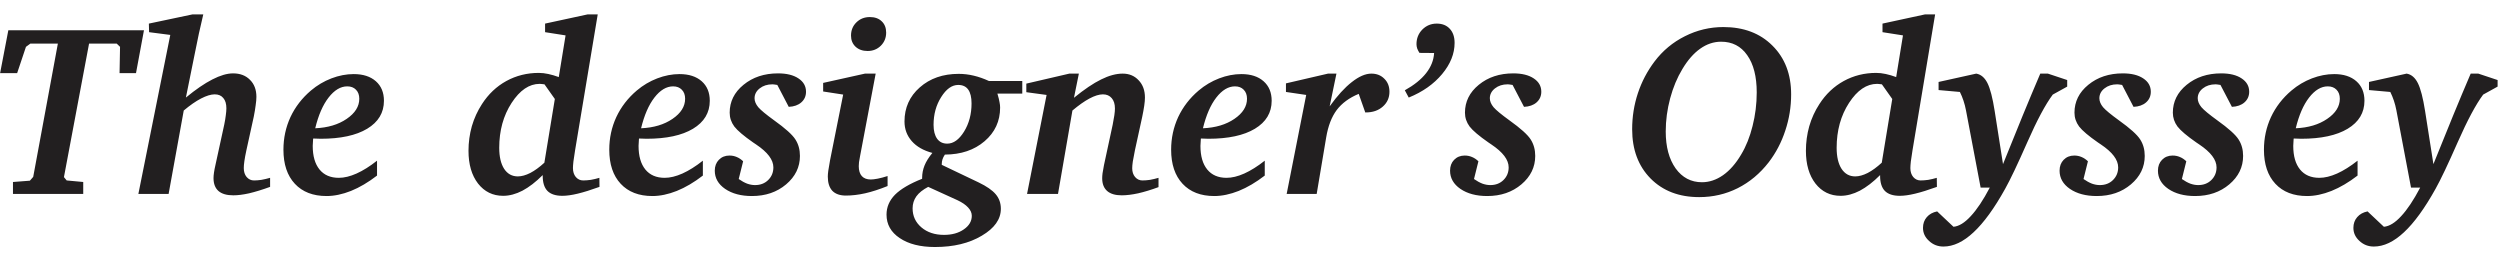
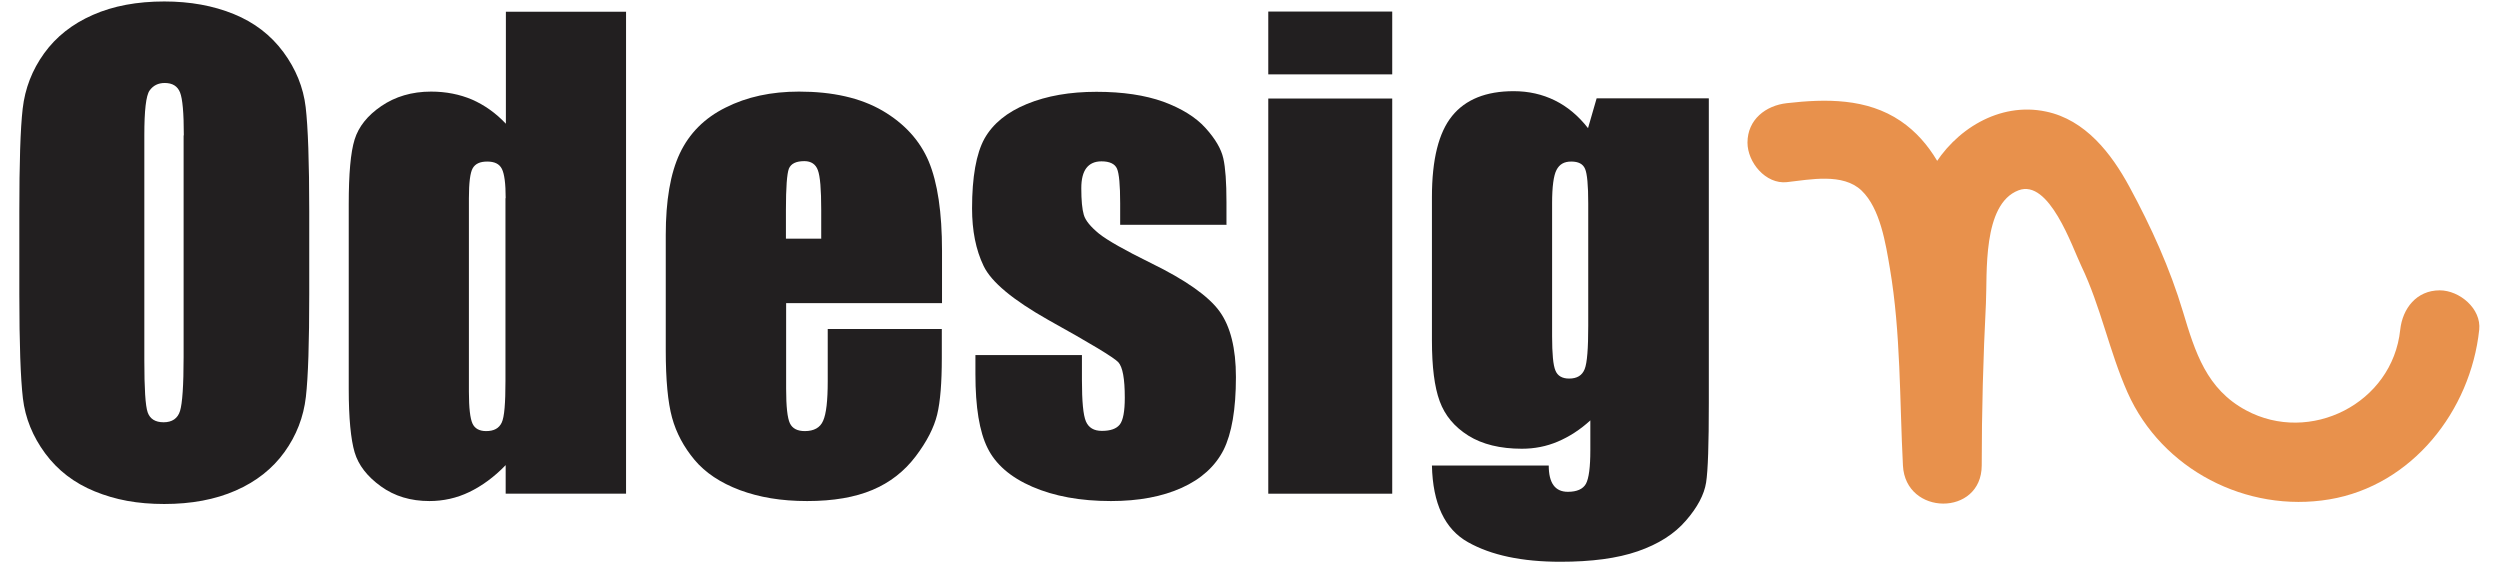
- <svg xmlns="http://www.w3.org/2000/svg" width="123" height="13" viewBox="0 0 123 13" fill="none">
-   <path d="M0.41 1.489H7.083L6.691 3.599H5.882L5.906 2.304L5.742 2.145H4.382L3.146 8.714L3.281 8.878L4.095 8.954V9.54H0.638V8.954L1.47 8.89L1.634 8.702L2.847 2.145H1.494L1.277 2.304L0.843 3.599H0.005L0.41 1.489ZM9.462 0.71H10.001C9.931 1.003 9.859 1.317 9.785 1.653C9.714 1.989 9.638 2.362 9.556 2.772L9.146 4.8C9.63 4.401 10.064 4.104 10.447 3.909C10.833 3.71 11.173 3.61 11.466 3.61C11.814 3.61 12.091 3.716 12.298 3.927C12.509 4.134 12.615 4.413 12.615 4.765C12.615 4.878 12.603 5.015 12.579 5.175C12.56 5.331 12.529 5.519 12.486 5.737L12.123 7.39C12.076 7.608 12.042 7.788 12.023 7.929C12.003 8.065 11.994 8.179 11.994 8.269C11.994 8.448 12.04 8.595 12.134 8.708C12.232 8.821 12.353 8.878 12.498 8.878C12.611 8.878 12.732 8.868 12.861 8.849C12.994 8.825 13.136 8.792 13.289 8.749V9.194C12.902 9.335 12.558 9.44 12.257 9.511C11.96 9.577 11.701 9.61 11.478 9.61C11.158 9.61 10.915 9.54 10.751 9.399C10.587 9.255 10.505 9.042 10.505 8.761C10.505 8.683 10.513 8.591 10.529 8.485C10.544 8.38 10.568 8.259 10.599 8.122L11.033 6.13C11.068 5.962 11.093 5.81 11.109 5.673C11.128 5.536 11.138 5.421 11.138 5.327C11.138 5.108 11.087 4.94 10.986 4.823C10.888 4.702 10.748 4.642 10.564 4.642C10.38 4.642 10.156 4.71 9.89 4.847C9.628 4.983 9.345 5.181 9.04 5.438L8.296 9.54H6.808L8.378 1.718L7.335 1.583L7.324 1.161L9.462 0.71ZM15.509 6.311C16.13 6.284 16.646 6.13 17.056 5.849C17.47 5.567 17.677 5.237 17.677 4.858C17.677 4.671 17.622 4.522 17.513 4.413C17.408 4.304 17.265 4.249 17.085 4.249C16.757 4.249 16.451 4.433 16.166 4.8C15.884 5.163 15.665 5.667 15.509 6.311ZM15.41 6.815C15.41 6.823 15.408 6.837 15.404 6.856C15.392 7.001 15.386 7.108 15.386 7.179C15.386 7.679 15.498 8.065 15.72 8.339C15.943 8.612 16.259 8.749 16.669 8.749C16.935 8.749 17.226 8.679 17.542 8.538C17.863 8.394 18.199 8.183 18.55 7.905V8.638C18.12 8.97 17.693 9.222 17.267 9.394C16.845 9.561 16.445 9.645 16.066 9.645C15.402 9.645 14.882 9.444 14.507 9.042C14.132 8.64 13.945 8.081 13.945 7.366C13.945 6.796 14.06 6.261 14.29 5.761C14.525 5.261 14.861 4.825 15.298 4.454C15.603 4.196 15.939 3.997 16.306 3.856C16.673 3.716 17.038 3.645 17.402 3.645C17.863 3.645 18.226 3.763 18.492 3.997C18.757 4.231 18.89 4.552 18.89 4.958C18.89 5.544 18.615 6.003 18.064 6.335C17.517 6.663 16.755 6.827 15.779 6.827C15.74 6.827 15.679 6.825 15.597 6.821C15.515 6.817 15.453 6.815 15.41 6.815ZM26.788 4.149C26.722 4.142 26.671 4.136 26.636 4.132C26.605 4.128 26.578 4.126 26.554 4.126C26.038 4.126 25.578 4.438 25.171 5.063C24.765 5.688 24.562 6.425 24.562 7.272C24.562 7.71 24.642 8.054 24.802 8.304C24.966 8.554 25.191 8.679 25.476 8.679C25.663 8.679 25.869 8.622 26.091 8.509C26.314 8.392 26.544 8.224 26.783 8.005L27.298 4.87L26.788 4.149ZM28.904 0.71H29.408L28.294 7.395C28.259 7.618 28.232 7.802 28.212 7.946C28.197 8.087 28.189 8.194 28.189 8.269C28.189 8.448 28.236 8.595 28.329 8.708C28.427 8.821 28.548 8.878 28.693 8.878C28.806 8.878 28.931 8.868 29.068 8.849C29.204 8.825 29.345 8.792 29.49 8.749L29.495 9.194C29.074 9.347 28.716 9.458 28.423 9.528C28.13 9.599 27.878 9.634 27.667 9.634C27.339 9.634 27.095 9.554 26.935 9.394C26.779 9.233 26.701 8.985 26.701 8.649V8.614C26.361 8.954 26.029 9.21 25.704 9.382C25.38 9.55 25.064 9.634 24.755 9.634C24.247 9.634 23.835 9.433 23.519 9.03C23.206 8.624 23.05 8.087 23.05 7.419C23.05 7.005 23.105 6.602 23.214 6.212C23.328 5.821 23.494 5.458 23.712 5.122C24.029 4.63 24.429 4.251 24.913 3.985C25.398 3.72 25.929 3.587 26.507 3.587C26.656 3.587 26.812 3.604 26.976 3.64C27.14 3.675 27.312 3.726 27.492 3.792L27.826 1.741L26.818 1.583V1.161L28.904 0.71ZM31.541 6.311C32.162 6.284 32.677 6.13 33.087 5.849C33.501 5.567 33.708 5.237 33.708 4.858C33.708 4.671 33.654 4.522 33.544 4.413C33.439 4.304 33.296 4.249 33.117 4.249C32.788 4.249 32.482 4.433 32.197 4.8C31.916 5.163 31.697 5.667 31.541 6.311ZM31.441 6.815C31.441 6.823 31.439 6.837 31.435 6.856C31.423 7.001 31.417 7.108 31.417 7.179C31.417 7.679 31.529 8.065 31.751 8.339C31.974 8.612 32.291 8.749 32.701 8.749C32.966 8.749 33.257 8.679 33.574 8.538C33.894 8.394 34.23 8.183 34.581 7.905V8.638C34.152 8.97 33.724 9.222 33.298 9.394C32.876 9.561 32.476 9.645 32.097 9.645C31.433 9.645 30.913 9.444 30.538 9.042C30.163 8.64 29.976 8.081 29.976 7.366C29.976 6.796 30.091 6.261 30.322 5.761C30.556 5.261 30.892 4.825 31.329 4.454C31.634 4.196 31.97 3.997 32.337 3.856C32.705 3.716 33.07 3.645 33.433 3.645C33.894 3.645 34.257 3.763 34.523 3.997C34.788 4.231 34.921 4.552 34.921 4.958C34.921 5.544 34.646 6.003 34.095 6.335C33.548 6.663 32.787 6.827 31.81 6.827C31.771 6.827 31.71 6.825 31.628 6.821C31.546 6.817 31.484 6.815 31.441 6.815ZM36.562 7.935L36.345 8.808C36.49 8.909 36.628 8.985 36.761 9.036C36.894 9.083 37.023 9.106 37.148 9.106C37.41 9.106 37.624 9.024 37.792 8.86C37.964 8.692 38.05 8.483 38.05 8.233C38.05 7.862 37.767 7.487 37.201 7.108C37.138 7.065 37.089 7.032 37.054 7.009C36.593 6.688 36.285 6.427 36.128 6.224C35.976 6.017 35.9 5.79 35.9 5.544C35.9 5.001 36.126 4.544 36.58 4.173C37.037 3.798 37.603 3.61 38.279 3.61C38.701 3.61 39.035 3.692 39.281 3.856C39.531 4.02 39.656 4.239 39.656 4.513C39.656 4.727 39.578 4.903 39.421 5.04C39.269 5.173 39.064 5.245 38.806 5.257L38.244 4.179C38.173 4.167 38.12 4.159 38.085 4.155C38.054 4.151 38.027 4.149 38.003 4.149C37.753 4.149 37.544 4.216 37.376 4.349C37.208 4.481 37.124 4.644 37.124 4.835C37.124 4.979 37.185 5.126 37.306 5.274C37.431 5.419 37.691 5.634 38.085 5.919C38.636 6.313 38.986 6.628 39.134 6.862C39.283 7.093 39.357 7.362 39.357 7.671C39.357 8.222 39.13 8.688 38.677 9.071C38.224 9.454 37.663 9.645 36.995 9.645C36.46 9.645 36.021 9.528 35.677 9.294C35.337 9.06 35.167 8.761 35.167 8.397C35.167 8.179 35.234 8.001 35.367 7.864C35.503 7.724 35.677 7.653 35.888 7.653C36.017 7.653 36.136 7.677 36.245 7.724C36.359 7.77 36.464 7.841 36.562 7.935ZM42.556 3.622H43.083L42.316 7.677C42.292 7.802 42.275 7.903 42.263 7.981C42.255 8.06 42.251 8.124 42.251 8.175C42.251 8.39 42.302 8.554 42.404 8.667C42.505 8.776 42.652 8.831 42.843 8.831C42.929 8.831 43.042 8.817 43.183 8.79C43.324 8.763 43.486 8.72 43.669 8.661V9.153C43.263 9.317 42.894 9.436 42.562 9.511C42.23 9.585 41.916 9.622 41.619 9.622C41.326 9.622 41.103 9.544 40.951 9.388C40.802 9.227 40.728 8.995 40.728 8.69C40.728 8.612 40.736 8.517 40.751 8.403C40.767 8.286 40.796 8.112 40.839 7.882L41.484 4.653L40.499 4.501V4.079L42.556 3.622ZM42.796 0.839C43.042 0.839 43.238 0.909 43.382 1.05C43.527 1.186 43.599 1.372 43.599 1.606C43.599 1.86 43.511 2.075 43.335 2.251C43.16 2.423 42.943 2.509 42.685 2.509C42.443 2.509 42.245 2.438 42.093 2.298C41.945 2.157 41.87 1.976 41.87 1.753C41.87 1.491 41.958 1.274 42.134 1.102C42.31 0.927 42.531 0.839 42.796 0.839ZM45.667 9.194C45.406 9.331 45.212 9.485 45.087 9.657C44.962 9.833 44.9 10.03 44.9 10.249C44.9 10.628 45.044 10.94 45.333 11.187C45.623 11.433 45.994 11.556 46.447 11.556C46.837 11.556 47.162 11.466 47.419 11.286C47.681 11.106 47.812 10.884 47.812 10.618C47.812 10.474 47.751 10.337 47.63 10.208C47.513 10.079 47.339 9.96 47.109 9.851L45.667 9.194ZM47.8 5.087C47.8 4.786 47.745 4.56 47.636 4.407C47.527 4.255 47.363 4.179 47.144 4.179C46.835 4.179 46.556 4.378 46.306 4.776C46.056 5.171 45.931 5.626 45.931 6.142C45.931 6.435 45.99 6.663 46.107 6.827C46.224 6.987 46.39 7.067 46.605 7.067C46.91 7.067 47.185 6.87 47.431 6.476C47.677 6.077 47.8 5.614 47.8 5.087ZM48.656 3.985H50.296V4.606H49.072C49.126 4.786 49.162 4.927 49.177 5.028C49.197 5.126 49.206 5.214 49.206 5.292C49.206 5.96 48.951 6.513 48.439 6.95C47.931 7.384 47.281 7.602 46.488 7.606C46.433 7.688 46.394 7.767 46.37 7.841C46.347 7.915 46.335 7.989 46.335 8.063V8.11L48.152 8.977C48.542 9.165 48.822 9.358 48.99 9.558C49.158 9.757 49.242 9.995 49.242 10.272C49.242 10.788 48.929 11.229 48.304 11.597C47.683 11.968 46.916 12.153 46.001 12.153C45.279 12.153 44.701 12.007 44.267 11.714C43.833 11.425 43.617 11.04 43.617 10.559C43.617 10.192 43.755 9.866 44.033 9.581C44.314 9.3 44.759 9.038 45.369 8.796V8.749C45.369 8.542 45.408 8.341 45.486 8.145C45.564 7.95 45.693 7.743 45.873 7.524C45.435 7.407 45.097 7.214 44.859 6.944C44.62 6.671 44.501 6.349 44.501 5.977C44.501 5.302 44.751 4.743 45.251 4.302C45.755 3.856 46.394 3.634 47.167 3.634C47.413 3.634 47.66 3.663 47.906 3.722C48.152 3.78 48.402 3.868 48.656 3.985ZM52.611 3.622H53.08L52.839 4.811C53.347 4.397 53.792 4.097 54.175 3.909C54.558 3.718 54.912 3.622 55.236 3.622C55.556 3.622 55.818 3.731 56.021 3.95C56.228 4.165 56.331 4.448 56.331 4.8C56.331 4.909 56.32 5.044 56.296 5.204C56.273 5.36 56.24 5.542 56.197 5.749L55.839 7.39C55.792 7.62 55.757 7.806 55.734 7.946C55.714 8.083 55.705 8.194 55.705 8.28C55.705 8.452 55.751 8.595 55.845 8.708C55.943 8.821 56.064 8.878 56.208 8.878C56.326 8.878 56.449 8.868 56.578 8.849C56.71 8.825 56.851 8.792 56.999 8.749V9.206C56.64 9.339 56.306 9.44 55.998 9.511C55.693 9.577 55.423 9.61 55.189 9.61C54.876 9.61 54.638 9.54 54.474 9.399C54.31 9.255 54.228 9.046 54.228 8.772C54.228 8.698 54.234 8.616 54.245 8.526C54.257 8.433 54.281 8.298 54.316 8.122L54.744 6.136C54.779 5.96 54.806 5.806 54.826 5.673C54.845 5.54 54.855 5.429 54.855 5.339C54.855 5.12 54.802 4.95 54.697 4.829C54.591 4.704 54.447 4.642 54.263 4.642C54.08 4.642 53.859 4.71 53.601 4.847C53.347 4.983 53.068 5.181 52.763 5.438L52.054 9.54H50.531L51.492 4.671L50.495 4.536V4.114L52.611 3.622ZM59.185 6.311C59.806 6.284 60.322 6.13 60.732 5.849C61.146 5.567 61.353 5.237 61.353 4.858C61.353 4.671 61.298 4.522 61.189 4.413C61.083 4.304 60.941 4.249 60.761 4.249C60.433 4.249 60.126 4.433 59.841 4.8C59.56 5.163 59.341 5.667 59.185 6.311ZM59.085 6.815C59.085 6.823 59.083 6.837 59.08 6.856C59.068 7.001 59.062 7.108 59.062 7.179C59.062 7.679 59.173 8.065 59.396 8.339C59.619 8.612 59.935 8.749 60.345 8.749C60.611 8.749 60.902 8.679 61.218 8.538C61.538 8.394 61.874 8.183 62.226 7.905V8.638C61.796 8.97 61.369 9.222 60.943 9.394C60.521 9.561 60.12 9.645 59.742 9.645C59.078 9.645 58.558 9.444 58.183 9.042C57.808 8.64 57.62 8.081 57.62 7.366C57.62 6.796 57.736 6.261 57.966 5.761C58.201 5.261 58.537 4.825 58.974 4.454C59.279 4.196 59.615 3.997 59.982 3.856C60.349 3.716 60.714 3.645 61.078 3.645C61.538 3.645 61.902 3.763 62.167 3.997C62.433 4.231 62.566 4.552 62.566 4.958C62.566 5.544 62.291 6.003 61.74 6.335C61.193 6.663 60.431 6.827 59.455 6.827C59.416 6.827 59.355 6.825 59.273 6.821C59.191 6.817 59.128 6.815 59.085 6.815ZM65.337 3.622H65.753L65.419 5.233C65.794 4.71 66.158 4.311 66.509 4.038C66.861 3.761 67.181 3.622 67.47 3.622C67.732 3.622 67.945 3.706 68.109 3.874C68.277 4.038 68.361 4.251 68.361 4.513C68.361 4.81 68.251 5.054 68.033 5.245C67.818 5.436 67.538 5.532 67.195 5.532H67.171L66.849 4.618C66.38 4.813 66.019 5.079 65.765 5.415C65.515 5.751 65.343 6.198 65.249 6.757L64.781 9.54H63.304L64.265 4.671L63.269 4.524V4.102L65.337 3.622ZM69.31 4.8L69.117 4.442C69.574 4.188 69.923 3.907 70.165 3.599C70.408 3.29 70.538 2.96 70.558 2.608L69.837 2.602C69.79 2.528 69.753 2.456 69.726 2.386C69.703 2.311 69.691 2.241 69.691 2.175C69.691 1.89 69.787 1.649 69.978 1.454C70.173 1.259 70.41 1.161 70.687 1.161C70.96 1.161 71.175 1.247 71.332 1.419C71.488 1.587 71.566 1.817 71.566 2.11C71.566 2.642 71.361 3.153 70.951 3.645C70.54 4.138 69.994 4.522 69.31 4.8ZM72.738 7.935L72.521 8.808C72.665 8.909 72.804 8.985 72.937 9.036C73.07 9.083 73.199 9.106 73.324 9.106C73.585 9.106 73.8 9.024 73.968 8.86C74.14 8.692 74.226 8.483 74.226 8.233C74.226 7.862 73.943 7.487 73.376 7.108C73.314 7.065 73.265 7.032 73.23 7.009C72.769 6.688 72.46 6.427 72.304 6.224C72.152 6.017 72.076 5.79 72.076 5.544C72.076 5.001 72.302 4.544 72.755 4.173C73.212 3.798 73.779 3.61 74.454 3.61C74.876 3.61 75.21 3.692 75.457 3.856C75.707 4.02 75.832 4.239 75.832 4.513C75.832 4.727 75.753 4.903 75.597 5.04C75.445 5.173 75.24 5.245 74.982 5.257L74.419 4.179C74.349 4.167 74.296 4.159 74.261 4.155C74.23 4.151 74.203 4.149 74.179 4.149C73.929 4.149 73.72 4.216 73.552 4.349C73.384 4.481 73.3 4.644 73.3 4.835C73.3 4.979 73.361 5.126 73.482 5.274C73.607 5.419 73.867 5.634 74.261 5.919C74.812 6.313 75.162 6.628 75.31 6.862C75.458 7.093 75.533 7.362 75.533 7.671C75.533 8.222 75.306 8.688 74.853 9.071C74.4 9.454 73.839 9.645 73.171 9.645C72.636 9.645 72.197 9.528 71.853 9.294C71.513 9.06 71.343 8.761 71.343 8.397C71.343 8.179 71.41 8.001 71.542 7.864C71.679 7.724 71.853 7.653 72.064 7.653C72.193 7.653 72.312 7.677 72.421 7.724C72.535 7.77 72.64 7.841 72.738 7.935ZM86.431 4.548C86.431 3.767 86.275 3.155 85.962 2.714C85.654 2.272 85.226 2.052 84.679 2.052C84.316 2.052 83.972 2.167 83.648 2.397C83.328 2.624 83.037 2.956 82.775 3.394C82.517 3.819 82.316 4.302 82.171 4.841C82.027 5.38 81.954 5.923 81.954 6.47C81.954 7.224 82.117 7.829 82.441 8.286C82.769 8.739 83.201 8.966 83.736 8.966C84.095 8.966 84.441 8.851 84.773 8.62C85.105 8.386 85.402 8.048 85.663 7.606C85.906 7.204 86.093 6.735 86.226 6.2C86.363 5.661 86.431 5.11 86.431 4.548ZM84.79 1.331C85.79 1.331 86.595 1.636 87.204 2.245C87.818 2.854 88.124 3.653 88.124 4.642C88.124 5.255 88.029 5.849 87.837 6.423C87.65 6.997 87.378 7.517 87.023 7.981C86.593 8.536 86.083 8.962 85.494 9.259C84.908 9.552 84.277 9.698 83.601 9.698C82.613 9.698 81.816 9.394 81.21 8.784C80.605 8.171 80.302 7.362 80.302 6.358C80.302 5.745 80.396 5.155 80.583 4.589C80.771 4.022 81.044 3.501 81.404 3.024C81.806 2.493 82.304 2.079 82.898 1.782C83.496 1.481 84.126 1.331 84.79 1.331ZM92.589 4.149C92.523 4.142 92.472 4.136 92.437 4.132C92.406 4.128 92.378 4.126 92.355 4.126C91.839 4.126 91.378 4.438 90.972 5.063C90.566 5.688 90.363 6.425 90.363 7.272C90.363 7.71 90.443 8.054 90.603 8.304C90.767 8.554 90.992 8.679 91.277 8.679C91.464 8.679 91.669 8.622 91.892 8.509C92.115 8.392 92.345 8.224 92.583 8.005L93.099 4.87L92.589 4.149ZM94.704 0.71H95.208L94.095 7.395C94.06 7.618 94.033 7.802 94.013 7.946C93.998 8.087 93.99 8.194 93.99 8.269C93.99 8.448 94.037 8.595 94.13 8.708C94.228 8.821 94.349 8.878 94.494 8.878C94.607 8.878 94.732 8.868 94.869 8.849C95.005 8.825 95.146 8.792 95.29 8.749L95.296 9.194C94.874 9.347 94.517 9.458 94.224 9.528C93.931 9.599 93.679 9.634 93.468 9.634C93.14 9.634 92.896 9.554 92.736 9.394C92.579 9.233 92.501 8.985 92.501 8.649V8.614C92.162 8.954 91.829 9.21 91.505 9.382C91.181 9.55 90.865 9.634 90.556 9.634C90.048 9.634 89.636 9.433 89.32 9.03C89.007 8.624 88.851 8.087 88.851 7.419C88.851 7.005 88.906 6.602 89.015 6.212C89.128 5.821 89.294 5.458 89.513 5.122C89.829 4.63 90.23 4.251 90.714 3.985C91.199 3.72 91.73 3.587 92.308 3.587C92.457 3.587 92.613 3.604 92.777 3.64C92.941 3.675 93.113 3.726 93.292 3.792L93.626 1.741L92.619 1.583V1.161L94.704 0.71ZM97.23 3.622C97.46 3.661 97.644 3.815 97.781 4.085C97.917 4.354 98.037 4.813 98.138 5.462L98.548 8.075C98.904 7.185 99.226 6.39 99.515 5.69C99.804 4.987 100.093 4.298 100.382 3.622H100.757L101.706 3.938V4.261L100.997 4.653C100.638 5.134 100.22 5.915 99.744 6.997C99.267 8.079 98.904 8.843 98.654 9.288C98.123 10.245 97.605 10.958 97.101 11.427C96.601 11.896 96.107 12.13 95.619 12.13C95.341 12.13 95.105 12.038 94.91 11.854C94.71 11.675 94.611 11.46 94.611 11.21C94.611 11.003 94.673 10.827 94.798 10.683C94.923 10.538 95.093 10.444 95.308 10.401L96.111 11.157C96.38 11.134 96.663 10.96 96.96 10.636C97.261 10.315 97.574 9.847 97.898 9.229H97.447L96.726 5.427C96.695 5.263 96.654 5.104 96.603 4.952C96.552 4.8 96.494 4.657 96.427 4.524L95.378 4.431V4.032L97.23 3.622ZM102.726 7.935L102.509 8.808C102.654 8.909 102.792 8.985 102.925 9.036C103.058 9.083 103.187 9.106 103.312 9.106C103.574 9.106 103.789 9.024 103.956 8.86C104.128 8.692 104.214 8.483 104.214 8.233C104.214 7.862 103.931 7.487 103.365 7.108C103.302 7.065 103.253 7.032 103.218 7.009C102.757 6.688 102.449 6.427 102.292 6.224C102.14 6.017 102.064 5.79 102.064 5.544C102.064 5.001 102.29 4.544 102.744 4.173C103.201 3.798 103.767 3.61 104.443 3.61C104.865 3.61 105.199 3.692 105.445 3.856C105.695 4.02 105.82 4.239 105.82 4.513C105.82 4.727 105.742 4.903 105.585 5.04C105.433 5.173 105.228 5.245 104.97 5.257L104.408 4.179C104.337 4.167 104.285 4.159 104.249 4.155C104.218 4.151 104.191 4.149 104.167 4.149C103.917 4.149 103.708 4.216 103.54 4.349C103.372 4.481 103.289 4.644 103.289 4.835C103.289 4.979 103.349 5.126 103.47 5.274C103.595 5.419 103.855 5.634 104.249 5.919C104.8 6.313 105.15 6.628 105.298 6.862C105.447 7.093 105.521 7.362 105.521 7.671C105.521 8.222 105.294 8.688 104.841 9.071C104.388 9.454 103.828 9.645 103.16 9.645C102.624 9.645 102.185 9.528 101.841 9.294C101.501 9.06 101.331 8.761 101.331 8.397C101.331 8.179 101.398 8.001 101.531 7.864C101.667 7.724 101.841 7.653 102.052 7.653C102.181 7.653 102.3 7.677 102.41 7.724C102.523 7.77 102.628 7.841 102.726 7.935ZM107.566 7.935L107.349 8.808C107.494 8.909 107.632 8.985 107.765 9.036C107.898 9.083 108.027 9.106 108.152 9.106C108.414 9.106 108.628 9.024 108.796 8.86C108.968 8.692 109.054 8.483 109.054 8.233C109.054 7.862 108.771 7.487 108.205 7.108C108.142 7.065 108.093 7.032 108.058 7.009C107.597 6.688 107.289 6.427 107.132 6.224C106.98 6.017 106.904 5.79 106.904 5.544C106.904 5.001 107.13 4.544 107.583 4.173C108.04 3.798 108.607 3.61 109.283 3.61C109.705 3.61 110.039 3.692 110.285 3.856C110.535 4.02 110.66 4.239 110.66 4.513C110.66 4.727 110.581 4.903 110.425 5.04C110.273 5.173 110.068 5.245 109.81 5.257L109.247 4.179C109.177 4.167 109.124 4.159 109.089 4.155C109.058 4.151 109.031 4.149 109.007 4.149C108.757 4.149 108.548 4.216 108.38 4.349C108.212 4.481 108.128 4.644 108.128 4.835C108.128 4.979 108.189 5.126 108.31 5.274C108.435 5.419 108.695 5.634 109.089 5.919C109.64 6.313 109.99 6.628 110.138 6.862C110.287 7.093 110.361 7.362 110.361 7.671C110.361 8.222 110.134 8.688 109.681 9.071C109.228 9.454 108.667 9.645 107.999 9.645C107.464 9.645 107.025 9.528 106.681 9.294C106.341 9.06 106.171 8.761 106.171 8.397C106.171 8.179 106.238 8.001 106.371 7.864C106.507 7.724 106.681 7.653 106.892 7.653C107.021 7.653 107.14 7.677 107.249 7.724C107.363 7.77 107.468 7.841 107.566 7.935ZM112.951 6.311C113.572 6.284 114.087 6.13 114.497 5.849C114.912 5.567 115.119 5.237 115.119 4.858C115.119 4.671 115.064 4.522 114.955 4.413C114.849 4.304 114.706 4.249 114.527 4.249C114.199 4.249 113.892 4.433 113.607 4.8C113.326 5.163 113.107 5.667 112.951 6.311ZM112.851 6.815C112.851 6.823 112.849 6.837 112.845 6.856C112.833 7.001 112.828 7.108 112.828 7.179C112.828 7.679 112.939 8.065 113.162 8.339C113.384 8.612 113.701 8.749 114.111 8.749C114.376 8.749 114.667 8.679 114.984 8.538C115.304 8.394 115.64 8.183 115.992 7.905V8.638C115.562 8.97 115.134 9.222 114.708 9.394C114.287 9.561 113.886 9.645 113.507 9.645C112.843 9.645 112.324 9.444 111.949 9.042C111.574 8.64 111.386 8.081 111.386 7.366C111.386 6.796 111.501 6.261 111.732 5.761C111.966 5.261 112.302 4.825 112.74 4.454C113.044 4.196 113.38 3.997 113.747 3.856C114.115 3.716 114.48 3.645 114.843 3.645C115.304 3.645 115.667 3.763 115.933 3.997C116.199 4.231 116.331 4.552 116.331 4.958C116.331 5.544 116.056 6.003 115.505 6.335C114.958 6.663 114.197 6.827 113.22 6.827C113.181 6.827 113.121 6.825 113.039 6.821C112.956 6.817 112.894 6.815 112.851 6.815ZM118.406 3.622C118.636 3.661 118.82 3.815 118.956 4.085C119.093 4.354 119.212 4.813 119.314 5.462L119.724 8.075C120.08 7.185 120.402 6.39 120.691 5.69C120.98 4.987 121.269 4.298 121.558 3.622H121.933L122.882 3.938V4.261L122.173 4.653C121.814 5.134 121.396 5.915 120.919 6.997C120.443 8.079 120.08 8.843 119.83 9.288C119.298 10.245 118.781 10.958 118.277 11.427C117.777 11.896 117.283 12.13 116.794 12.13C116.517 12.13 116.281 12.038 116.085 11.854C115.886 11.675 115.787 11.46 115.787 11.21C115.787 11.003 115.849 10.827 115.974 10.683C116.099 10.538 116.269 10.444 116.484 10.401L117.287 11.157C117.556 11.134 117.839 10.96 118.136 10.636C118.437 10.315 118.749 9.847 119.074 9.229H118.622L117.902 5.427C117.871 5.263 117.83 5.104 117.779 4.952C117.728 4.8 117.669 4.657 117.603 4.524L116.554 4.431V4.032L118.406 3.622Z" fill="#221F20" />
+ <svg xmlns="http://www.w3.org/2000/svg" width="119" height="27" viewBox="0 0 119 27" fill="none">
+   <path d="M14.72 13.99C14.72 16.3 14.67 17.93 14.56 18.89C14.45 19.85 14.11 20.73 13.54 21.52C12.97 22.31 12.2 22.92 11.22 23.35C10.24 23.78 9.11 23.99 7.82 23.99C6.53 23.99 5.49 23.79 4.51 23.39C3.53 22.99 2.75 22.39 2.15 21.58C1.56 20.78 1.2 19.9 1.09 18.96C0.98 18.02 0.92 16.36 0.92 14V10.07C0.92 7.76 0.97 6.13 1.08 5.17C1.19 4.21 1.53 3.33 2.1 2.54C2.67 1.75 3.44 1.14 4.42 0.71C5.39 0.28 6.53 0.07 7.82 0.07C9.05 0.07 10.15 0.27 11.13 0.67C12.11 1.07 12.89 1.67 13.49 2.48C14.08 3.28 14.44 4.16 14.55 5.1C14.66 6.04 14.72 7.7 14.72 10.06V13.99ZM8.75 6.45C8.75 5.38 8.69 4.7 8.57 4.4C8.45 4.1 8.21 3.95 7.84 3.95C7.53 3.95 7.29 4.07 7.12 4.31C6.95 4.55 6.87 5.26 6.87 6.44V17.16C6.87 18.49 6.92 19.32 7.03 19.63C7.14 19.94 7.39 20.1 7.79 20.1C8.19 20.1 8.46 19.92 8.57 19.56C8.68 19.2 8.74 18.35 8.74 16.99V6.44L8.75 6.45Z" fill="#221F20" />
+   <path d="M29.8 0.55V23.5H24.07V22.14C23.52 22.71 22.94 23.13 22.34 23.42C21.74 23.71 21.1 23.85 20.44 23.85C19.55 23.85 18.78 23.62 18.13 23.15C17.48 22.68 17.06 22.14 16.88 21.53C16.7 20.92 16.6 19.91 16.6 18.52V9.72C16.6 8.27 16.69 7.25 16.88 6.64C17.07 6.03 17.49 5.5 18.15 5.05C18.81 4.6 19.6 4.36 20.52 4.36C21.23 4.36 21.88 4.49 22.47 4.74C23.06 5 23.6 5.38 24.08 5.89V0.56H29.81L29.8 0.55ZM24.07 9.43C24.07 8.74 24.01 8.28 23.89 8.04C23.77 7.8 23.54 7.69 23.19 7.69C22.84 7.69 22.62 7.8 22.5 8.01C22.38 8.22 22.32 8.7 22.32 9.44V18.65C22.32 19.42 22.38 19.92 22.49 20.16C22.6 20.4 22.82 20.52 23.14 20.52C23.51 20.52 23.75 20.39 23.88 20.12C24.01 19.85 24.06 19.19 24.06 18.14V9.44L24.07 9.43Z" fill="#221F20" />
+   <path d="M44.83 14.43H37.42V18.5C37.42 19.35 37.48 19.9 37.6 20.15C37.72 20.4 37.96 20.52 38.31 20.52C38.74 20.52 39.04 20.36 39.18 20.03C39.33 19.7 39.4 19.07 39.4 18.14V15.66H44.83V17.05C44.83 18.21 44.76 19.11 44.61 19.73C44.46 20.35 44.12 21.02 43.58 21.73C43.04 22.44 42.36 22.97 41.53 23.32C40.7 23.67 39.67 23.85 38.42 23.85C37.17 23.85 36.14 23.67 35.22 23.33C34.29 22.98 33.57 22.5 33.06 21.89C32.55 21.28 32.19 20.61 31.99 19.88C31.79 19.15 31.69 18.08 31.69 16.68V11.19C31.69 9.55 31.91 8.25 32.36 7.3C32.81 6.35 33.53 5.62 34.54 5.12C35.55 4.61 36.71 4.36 38.03 4.36C39.64 4.36 40.96 4.66 42.01 5.27C43.05 5.88 43.79 6.69 44.21 7.69C44.63 8.7 44.84 10.11 44.84 11.94V14.43H44.83ZM39.09 11.37V9.99C39.09 9.02 39.04 8.39 38.93 8.1C38.83 7.82 38.61 7.67 38.29 7.67C37.89 7.67 37.65 7.79 37.55 8.03C37.46 8.27 37.41 8.92 37.41 9.98V11.36H39.08L39.09 11.37Z" fill="#221F20" />
+   <path d="M58.4 10.7H53.32V9.68C53.32 8.81 53.27 8.26 53.17 8.03C53.07 7.8 52.82 7.68 52.43 7.68C52.11 7.68 51.87 7.79 51.71 8C51.55 8.21 51.47 8.53 51.47 8.96C51.47 9.54 51.51 9.96 51.59 10.23C51.67 10.5 51.91 10.79 52.31 11.12C52.71 11.44 53.54 11.91 54.78 12.52C56.44 13.33 57.53 14.1 58.05 14.82C58.57 15.54 58.83 16.58 58.83 17.95C58.83 19.48 58.63 20.64 58.24 21.42C57.84 22.2 57.18 22.8 56.25 23.22C55.32 23.64 54.2 23.85 52.88 23.85C51.42 23.85 50.18 23.62 49.14 23.17C48.1 22.72 47.39 22.1 47.01 21.33C46.62 20.55 46.43 19.38 46.43 17.81V16.9H51.5V18.09C51.5 19.1 51.56 19.76 51.69 20.06C51.82 20.36 52.07 20.51 52.45 20.51C52.86 20.51 53.14 20.41 53.3 20.21C53.46 20.01 53.54 19.58 53.54 18.93C53.54 18.03 53.44 17.47 53.23 17.24C53.01 17.01 51.9 16.34 49.9 15.23C48.22 14.28 47.19 13.43 46.82 12.66C46.45 11.89 46.27 10.98 46.27 9.92C46.27 8.42 46.47 7.31 46.86 6.6C47.26 5.89 47.93 5.34 48.88 4.95C49.83 4.56 50.93 4.37 52.19 4.37C53.45 4.37 54.5 4.53 55.37 4.84C56.24 5.16 56.92 5.58 57.38 6.09C57.85 6.61 58.13 7.09 58.23 7.54C58.33 7.98 58.38 8.68 58.38 9.62V10.71L58.4 10.7Z" fill="#221F20" />
+   <path d="M66.27 0.55V3.54H60.37V0.55H66.27ZM66.27 4.69V23.5H60.37V4.69H66.27Z" fill="#221F20" />
+   <path d="M81.34 4.69V19.18C81.34 21.14 81.3 22.4 81.21 22.97C81.12 23.54 80.8 24.15 80.25 24.78C79.7 25.42 78.94 25.9 77.96 26.24C76.98 26.58 75.75 26.74 74.27 26.74C72.45 26.74 70.98 26.43 69.88 25.81C68.77 25.19 68.2 23.97 68.16 22.16H73.72C73.72 22.99 74.02 23.41 74.63 23.41C75.06 23.41 75.35 23.28 75.49 23.03C75.63 22.77 75.7 22.24 75.7 21.43V20.01C75.21 20.46 74.69 20.79 74.15 21.02C73.61 21.25 73.04 21.36 72.44 21.36C71.41 21.36 70.56 21.15 69.9 20.74C69.23 20.32 68.78 19.78 68.53 19.1C68.28 18.42 68.16 17.46 68.16 16.21V9.38C68.16 7.59 68.48 6.31 69.12 5.52C69.76 4.73 70.74 4.34 72.05 4.34C72.77 4.34 73.42 4.49 74.01 4.78C74.6 5.07 75.13 5.51 75.59 6.1L76 4.68H81.33L81.34 4.69ZM75.6 9.68C75.6 8.82 75.55 8.27 75.45 8.04C75.35 7.8 75.13 7.69 74.79 7.69C74.45 7.69 74.23 7.82 74.09 8.09C73.95 8.36 73.88 8.89 73.88 9.68V16C73.88 16.84 73.93 17.39 74.04 17.64C74.14 17.89 74.36 18.02 74.69 18.02C75.07 18.02 75.31 17.87 75.43 17.57C75.55 17.27 75.6 16.58 75.6 15.51V9.68Z" fill="#221F20" />
+   <path d="M85.05 8.67C86.15 8.55 87.72 8.22 88.61 9.07C89.5 9.92 89.76 11.6 89.96 12.78C90.48 15.85 90.42 19.06 90.58 22.16C90.7 24.56 94.32 24.59 94.33 22.16C94.33 19.58 94.4 17.01 94.53 14.44C94.6 13.04 94.35 9.72 96.08 9.06C97.54 8.5 98.63 11.74 99.07 12.66C100 14.6 100.4 16.72 101.27 18.68C102.9 22.35 106.94 24.43 110.88 23.77C114.82 23.11 117.6 19.55 118.01 15.7C118.12 14.69 117.07 13.82 116.13 13.82C115.03 13.82 114.36 14.68 114.25 15.7C113.88 19.21 109.95 21.17 106.91 19.53C105.03 18.52 104.49 16.77 103.91 14.84C103.29 12.77 102.39 10.79 101.36 8.89C100.5 7.3 99.26 5.7 97.39 5.31C95.17 4.84 93.03 6.17 91.95 8.07C90.87 9.97 90.88 12.31 90.78 14.43C90.65 17 90.59 19.58 90.58 22.15H94.33C94.13 18.16 94.29 13.89 93.19 10.02C92.72 8.37 91.93 6.75 90.47 5.76C88.86 4.67 86.91 4.7 85.06 4.91C84.05 5.02 83.18 5.69 83.18 6.79C83.18 7.72 84.04 8.78 85.06 8.67H85.05Z" fill="#E8914C" />
</svg>
